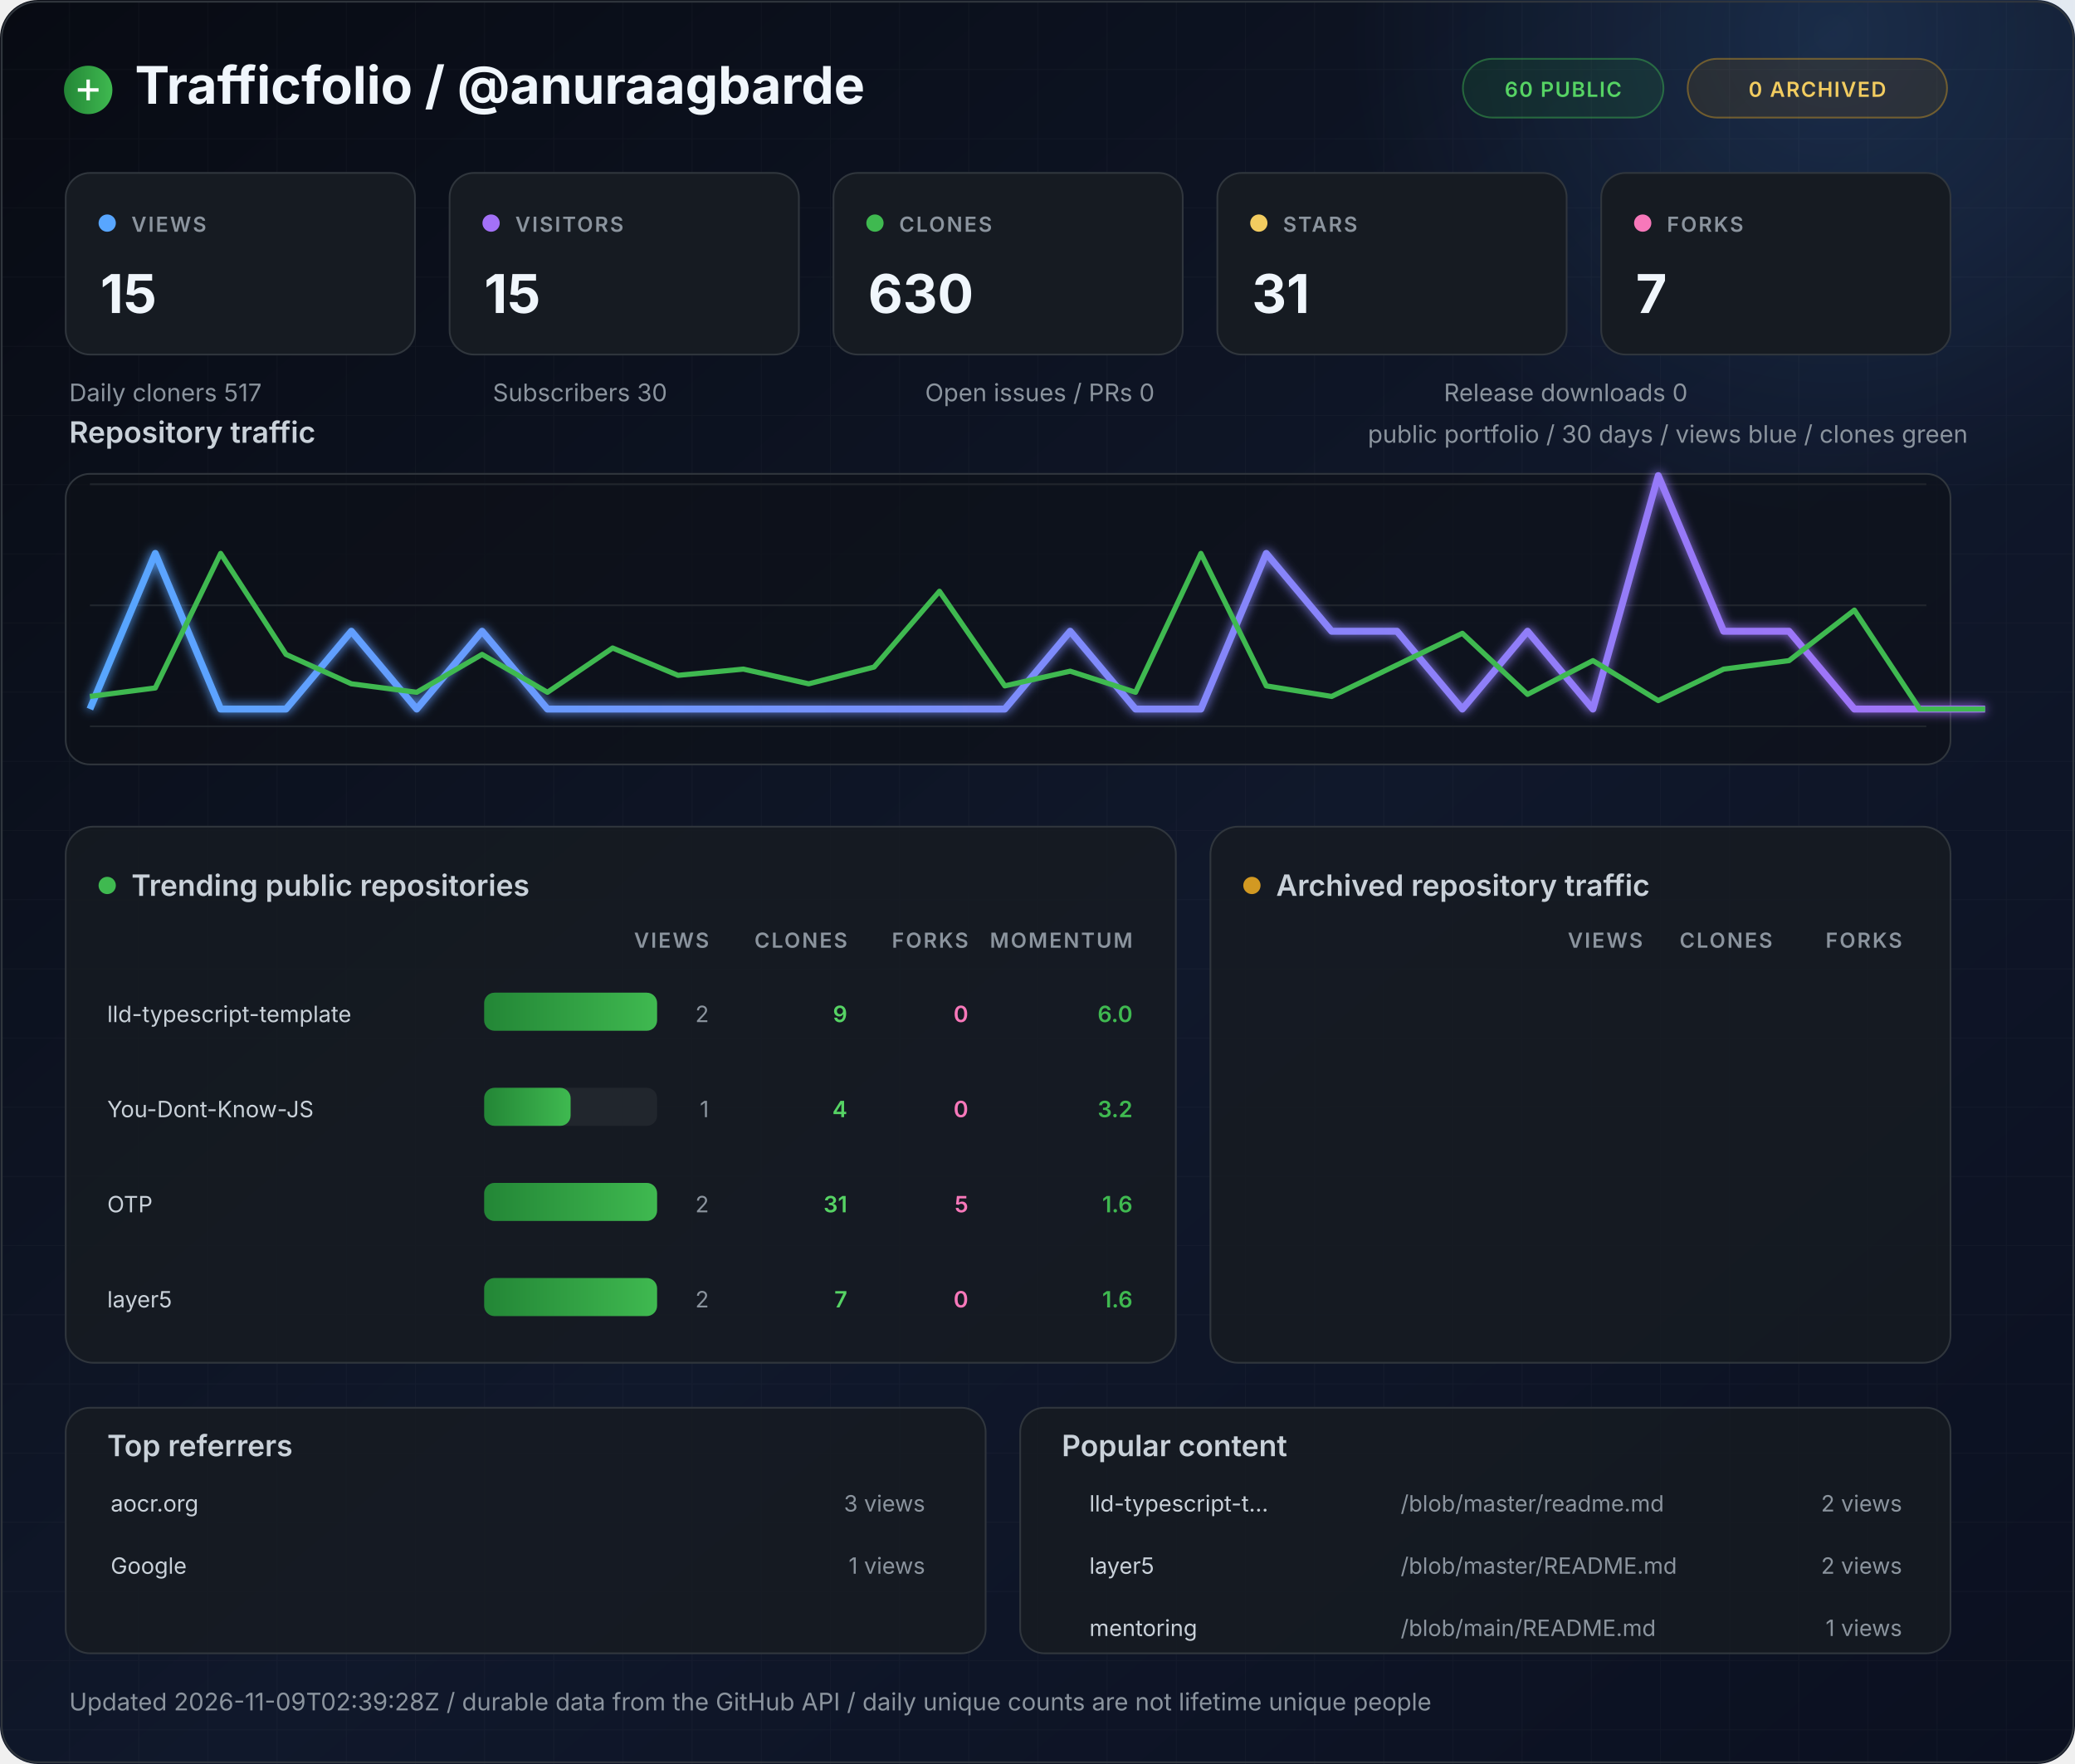
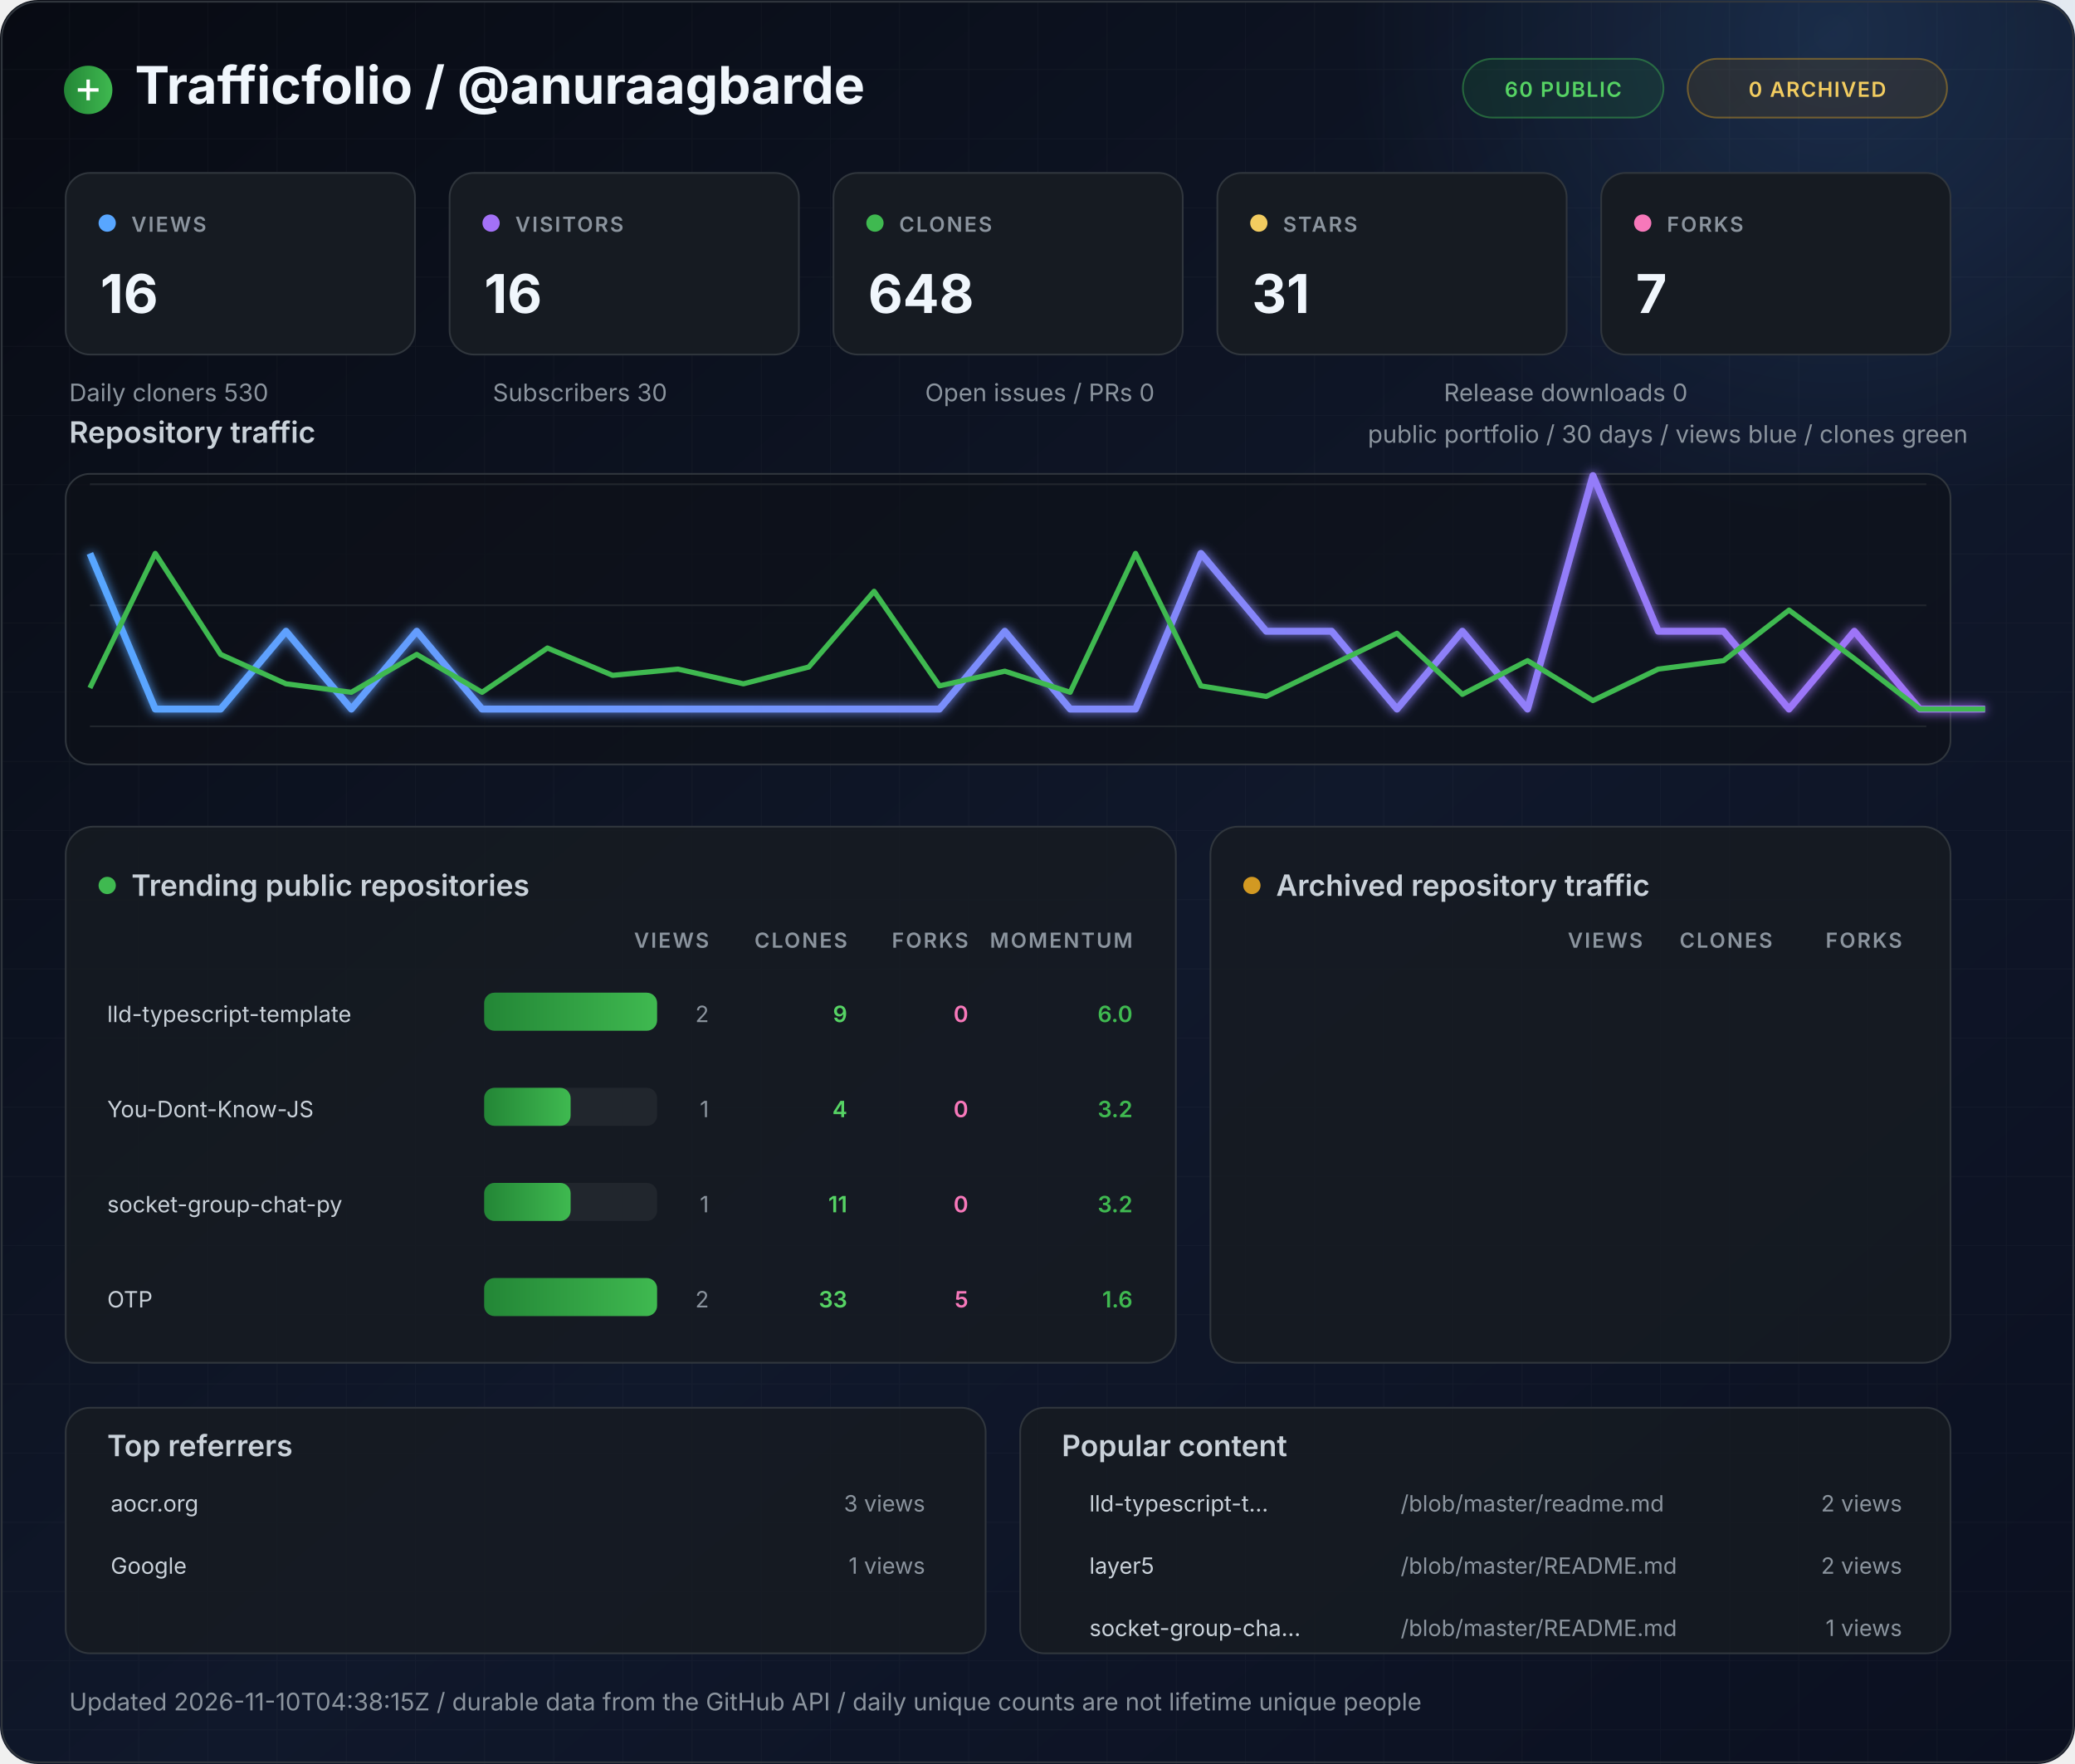
<svg xmlns="http://www.w3.org/2000/svg" width="1200" height="1020" viewBox="0 0 1200 1020" role="img" aria-label="Trafficfolio GitHub analytics dashboard for anuraagbarde">
  <defs>
    <linearGradient id="bg" x1="0" y1="0" x2="1" y2="1">
      <stop stop-color="#080b13" />
      <stop offset=".55" stop-color="#10182b" />
      <stop offset="1" stop-color="#0b1020" />
    </linearGradient>
    <linearGradient id="line" x1="0" y1="0" x2="1" y2="0">
      <stop stop-color="#58a6ff" />
      <stop offset="1" stop-color="#a371f7" />
    </linearGradient>
    <linearGradient id="bar" x1="0" y1="0" x2="1" y2="0">
      <stop stop-color="#238636" />
      <stop offset="1" stop-color="#3fb950" />
    </linearGradient>
    <linearGradient id="archiveBar" x1="0" y1="0" x2="1" y2="0">
      <stop stop-color="#9e6a03" />
      <stop offset="1" stop-color="#f2cc60" />
    </linearGradient>
    <radialGradient id="ambient">
      <stop stop-color="#58a6ff" stop-opacity=".16" />
      <stop offset="1" stop-color="#58a6ff" stop-opacity="0" />
    </radialGradient>
    <pattern id="grid" width="40" height="40" patternUnits="userSpaceOnUse">
      <path d="M40 0H0V40" fill="none" stroke="#ffffff" stroke-opacity=".025" />
    </pattern>
    <filter id="glow">
      <feGaussianBlur stdDeviation="3" result="b" />
      <feMerge>
        <feMergeNode in="b" />
        <feMergeNode in="SourceGraphic" />
      </feMerge>
    </filter>
    <style>
    .title{font:750 30px -apple-system,BlinkMacSystemFont,"Segoe UI",sans-serif;fill:#f0f6fc}
    .subtitle{font:14px -apple-system,BlinkMacSystemFont,"Segoe UI",sans-serif;fill:#8b949e}
    .label{font:600 12px -apple-system,BlinkMacSystemFont,"Segoe UI",sans-serif;fill:#8b949e;letter-spacing:1px}
    .metric{font:700 31px -apple-system,BlinkMacSystemFont,"Segoe UI",sans-serif;fill:#f0f6fc}
    .section{font:600 17px -apple-system,BlinkMacSystemFont,"Segoe UI",sans-serif;fill:#c9d1d9}
    .repo,.value,.trend,.archive,.clone,.fork{font:13px -apple-system,BlinkMacSystemFont,"Segoe UI",sans-serif;fill:#c9d1d9}
    .value{fill:#8b949e} .trend{fill:#3fb950;font-weight:600} .archive{fill:#d29922}
    .clone{fill:#56d364;font-weight:600} .fork{fill:#f778ba;font-weight:600}
    .pill{font:600 12px -apple-system,BlinkMacSystemFont,"Segoe UI",sans-serif;letter-spacing:.7px}
  </style>
  </defs>
  <rect width="1200" height="1020" rx="22" fill="url(#bg)" />
  <rect width="1200" height="1020" rx="22" fill="url(#grid)" />
  <circle cx="1060" cy="20" r="280" fill="url(#ambient)" />
  <rect x="1" y="1" width="1198" height="1018" rx="21" fill="none" stroke="#30363d" />
  <circle cx="51" cy="52" r="14" fill="url(#bar)" />
  <path d="M45 52h12M51 46v12" stroke="#fff" stroke-width="2" />
  <text x="78" y="60" class="title">Trafficfolio / @anuraagbarde</text>
  <rect x="846" y="34" width="116" height="34" rx="17" fill="#238636" fill-opacity=".16" stroke="#3fb950" stroke-opacity=".45" />
  <text x="904" y="56" text-anchor="middle" class="pill" fill="#56d364">60 PUBLIC</text>
  <rect x="976" y="34" width="150" height="34" rx="17" fill="#9e6a03" fill-opacity=".14" stroke="#d29922" stroke-opacity=".45" />
  <text x="1051" y="56" text-anchor="middle" class="pill" fill="#f2cc60">0 ARCHIVED</text>
  <rect x="38" y="100" width="202" height="105" rx="14" fill="#161b22" stroke="#30363d" />
  <circle cx="62" cy="129" r="5" fill="#58a6ff" />
  <text x="76" y="134" class="label">VIEWS</text>
-   <text x="58" y="181" class="metric">15</text>
+   <text x="58" y="181" class="metric">16</text>
  <rect x="260" y="100" width="202" height="105" rx="14" fill="#161b22" stroke="#30363d" />
  <circle cx="284" cy="129" r="5" fill="#a371f7" />
  <text x="298" y="134" class="label">VISITORS</text>
-   <text x="280" y="181" class="metric">15</text>
+   <text x="280" y="181" class="metric">16</text>
  <rect x="482" y="100" width="202" height="105" rx="14" fill="#161b22" stroke="#30363d" />
  <circle cx="506" cy="129" r="5" fill="#3fb950" />
  <text x="520" y="134" class="label">CLONES</text>
-   <text x="502" y="181" class="metric">630</text>
+   <text x="502" y="181" class="metric">648</text>
  <rect x="704" y="100" width="202" height="105" rx="14" fill="#161b22" stroke="#30363d" />
  <circle cx="728" cy="129" r="5" fill="#f2cc60" />
  <text x="742" y="134" class="label">STARS</text>
  <text x="724" y="181" class="metric">31</text>
  <rect x="926" y="100" width="202" height="105" rx="14" fill="#161b22" stroke="#30363d" />
  <circle cx="950" cy="129" r="5" fill="#f778ba" />
  <text x="964" y="134" class="label">FORKS</text>
  <text x="946" y="181" class="metric">7</text>
-   <text x="40" y="232" class="subtitle">Daily cloners 517</text>
+   <text x="40" y="232" class="subtitle">Daily cloners 530</text>
  <text x="285" y="232" class="subtitle">Subscribers 30</text>
  <text x="535" y="232" class="subtitle">Open issues / PRs 0</text>
  <text x="835" y="232" class="subtitle">Release downloads 0</text>
  <text x="40" y="256" class="section">Repository traffic</text>
  <text x="1138" y="256" text-anchor="end" class="subtitle">public portfolio / 30 days / views blue / clones green</text>
  <rect x="38" y="274" width="1090" height="168" rx="14" fill="#0d1117" fill-opacity=".62" stroke="#30363d" />
  <line x1="52" y1="420" x2="1114" y2="420" stroke="#21262d" />
  <line x1="52" y1="350" x2="1114" y2="350" stroke="#21262d" />
  <line x1="52" y1="280" x2="1114" y2="280" stroke="#21262d" />
-   <polyline points="52.0,410.0 89.8,320.0 127.6,410.0 165.4,410.0 203.2,365.0 241.0,410.0 278.8,365.0 316.6,410.0 354.3,410.0 392.1,410.0 429.9,410.0 467.7,410.0 505.5,410.0 543.3,410.0 581.1,410.0 618.9,365.0 656.7,410.0 694.5,410.0 732.3,320.0 770.1,365.0 807.9,365.0 845.7,410.0 883.4,365.0 921.2,410.0 959.0,275.0 996.8,365.0 1034.6,365.0 1072.4,410.0 1110.2,410.0 1148.0,410.0" fill="none" stroke="url(#line)" stroke-width="4" stroke-linejoin="round" filter="url(#glow)" />
-   <polyline points="52.0,402.7 89.8,397.8 127.6,320.0 165.4,378.4 203.2,395.4 241.0,400.3 278.8,378.4 316.6,400.3 354.3,374.7 392.1,390.5 429.9,386.9 467.7,395.4 505.5,385.7 543.3,341.9 581.1,396.6 618.9,388.1 656.7,400.3 694.5,320.0 732.3,396.6 770.1,402.7 807.9,384.5 845.7,366.2 883.4,401.5 921.2,382.0 959.0,405.1 996.8,386.9 1034.6,382.0 1072.4,352.8 1110.2,410.0 1148.0,410.0" fill="none" stroke="#3fb950" stroke-width="3" stroke-linejoin="round" />
+   <polyline points="52.0,320.0 89.8,410.0 127.6,410.0 165.4,365.0 203.2,410.0 241.0,365.0 278.8,410.0 316.6,410.0 354.3,410.0 392.1,410.0 429.9,410.0 467.7,410.0 505.5,410.0 543.3,410.0 581.1,365.0 618.9,410.0 656.7,410.0 694.5,320.0 732.3,365.0 770.1,365.0 807.9,410.0 845.7,365.0 883.4,410.0 921.2,275.0 959.0,365.0 996.8,365.0 1034.6,410.0 1072.4,365.0 1110.2,410.0 1148.0,410.0" fill="none" stroke="url(#line)" stroke-width="4" stroke-linejoin="round" filter="url(#glow)" />
+   <polyline points="52.0,397.8 89.8,320.0 127.6,378.4 165.4,395.4 203.2,400.3 241.0,378.4 278.8,400.3 316.6,374.7 354.3,390.5 392.1,386.9 429.9,395.4 467.7,385.7 505.5,341.9 543.3,396.6 581.1,388.1 618.9,400.3 656.7,320.0 694.5,396.6 732.3,402.7 770.1,384.5 807.9,366.2 845.7,401.5 883.4,382.0 921.2,405.1 959.0,386.9 996.8,382.0 1034.6,352.8 1072.4,380.8 1110.2,410.0 1148.0,410.0" fill="none" stroke="#3fb950" stroke-width="3" stroke-linejoin="round" />
  <rect x="38" y="478" width="642" height="310" rx="16" fill="#161b22" fill-opacity=".82" stroke="#30363d" />
  <circle cx="62" cy="512" r="5" fill="#3fb950" />
  <text x="76" y="518" class="section">Trending public repositories</text>
  <text x="410" y="548" text-anchor="end" class="label">VIEWS</text>
  <text x="490" y="548" text-anchor="end" class="label">CLONES</text>
  <text x="560" y="548" text-anchor="end" class="label">FORKS</text>
  <text x="655" y="548" text-anchor="end" class="label">MOMENTUM</text>
  <text x="62" y="591" class="repo">lld-typescript-template</text>
  <rect x="280" y="574" width="100" height="22" rx="6" fill="#21262d" />
  <rect x="280" y="574" width="100" height="22" rx="6" fill="url(#bar)" />
  <text x="410" y="591" text-anchor="end" class="value">2</text>
  <text x="490" y="591" text-anchor="end" class="clone">9</text>
  <text x="560" y="591" text-anchor="end" class="fork">0</text>
  <text x="655" y="591" text-anchor="end" class="trend">6.0</text>
  <text x="62" y="646" class="repo">You-Dont-Know-JS</text>
  <rect x="280" y="629" width="100" height="22" rx="6" fill="#21262d" />
  <rect x="280" y="629" width="50" height="22" rx="6" fill="url(#bar)" />
  <text x="410" y="646" text-anchor="end" class="value">1</text>
  <text x="490" y="646" text-anchor="end" class="clone">4</text>
  <text x="560" y="646" text-anchor="end" class="fork">0</text>
  <text x="655" y="646" text-anchor="end" class="trend">3.2</text>
-   <text x="62" y="701" class="repo">OTP</text>
+   <text x="62" y="701" class="repo">socket-group-chat-py</text>
  <rect x="280" y="684" width="100" height="22" rx="6" fill="#21262d" />
-   <rect x="280" y="684" width="100" height="22" rx="6" fill="url(#bar)" />
-   <text x="410" y="701" text-anchor="end" class="value">2</text>
-   <text x="490" y="701" text-anchor="end" class="clone">31</text>
-   <text x="560" y="701" text-anchor="end" class="fork">5</text>
-   <text x="655" y="701" text-anchor="end" class="trend">1.6</text>
-   <text x="62" y="756" class="repo">layer5</text>
+   <rect x="280" y="684" width="50" height="22" rx="6" fill="url(#bar)" />
+   <text x="410" y="701" text-anchor="end" class="value">1</text>
+   <text x="490" y="701" text-anchor="end" class="clone">11</text>
+   <text x="560" y="701" text-anchor="end" class="fork">0</text>
+   <text x="655" y="701" text-anchor="end" class="trend">3.2</text>
+   <text x="62" y="756" class="repo">OTP</text>
  <rect x="280" y="739" width="100" height="22" rx="6" fill="#21262d" />
  <rect x="280" y="739" width="100" height="22" rx="6" fill="url(#bar)" />
  <text x="410" y="756" text-anchor="end" class="value">2</text>
-   <text x="490" y="756" text-anchor="end" class="clone">7</text>
-   <text x="560" y="756" text-anchor="end" class="fork">0</text>
+   <text x="490" y="756" text-anchor="end" class="clone">33</text>
+   <text x="560" y="756" text-anchor="end" class="fork">5</text>
  <text x="655" y="756" text-anchor="end" class="trend">1.6</text>
  <rect x="700" y="478" width="428" height="310" rx="16" fill="#161b22" fill-opacity=".82" stroke="#30363d" />
  <circle cx="724" cy="512" r="5" fill="#d29922" />
  <text x="738" y="518" class="section">Archived repository traffic</text>
  <text x="950" y="548" text-anchor="end" class="label">VIEWS</text>
  <text x="1025" y="548" text-anchor="end" class="label">CLONES</text>
  <text x="1100" y="548" text-anchor="end" class="label">FORKS</text>
  <rect x="38" y="814" width="532" height="142" rx="14" fill="#161b22" fill-opacity=".82" stroke="#30363d" />
  <text x="62" y="842" class="section">Top referrers</text>
  <text x="64" y="874" class="repo">aocr.org</text>
  <text x="535" y="874" text-anchor="end" class="value">3 views</text>
  <text x="64" y="910" class="repo">Google</text>
  <text x="535" y="910" text-anchor="end" class="value">1 views</text>
  <rect x="590" y="814" width="538" height="142" rx="14" fill="#161b22" fill-opacity=".82" stroke="#30363d" />
  <text x="614" y="842" class="section">Popular content</text>
  <text x="630" y="874" class="repo">lld-typescript-t...</text>
  <text x="810" y="874" class="value">/blob/master/readme.md</text>
  <text x="1100" y="874" text-anchor="end" class="value">2 views</text>
  <text x="630" y="910" class="repo">layer5</text>
  <text x="810" y="910" class="value">/blob/master/README.md</text>
  <text x="1100" y="910" text-anchor="end" class="value">2 views</text>
-   <text x="630" y="946" class="repo">mentoring</text>
-   <text x="810" y="946" class="value">/blob/main/README.md</text>
+   <text x="630" y="946" class="repo">socket-group-cha...</text>
+   <text x="810" y="946" class="value">/blob/master/README.md</text>
  <text x="1100" y="946" text-anchor="end" class="value">1 views</text>
-   <text x="40" y="989" class="subtitle">Updated 2026-11-09T02:39:28Z / durable data from the GitHub API / daily unique counts are not lifetime unique people</text>
+   <text x="40" y="989" class="subtitle">Updated 2026-11-10T04:38:15Z / durable data from the GitHub API / daily unique counts are not lifetime unique people</text>
</svg>
